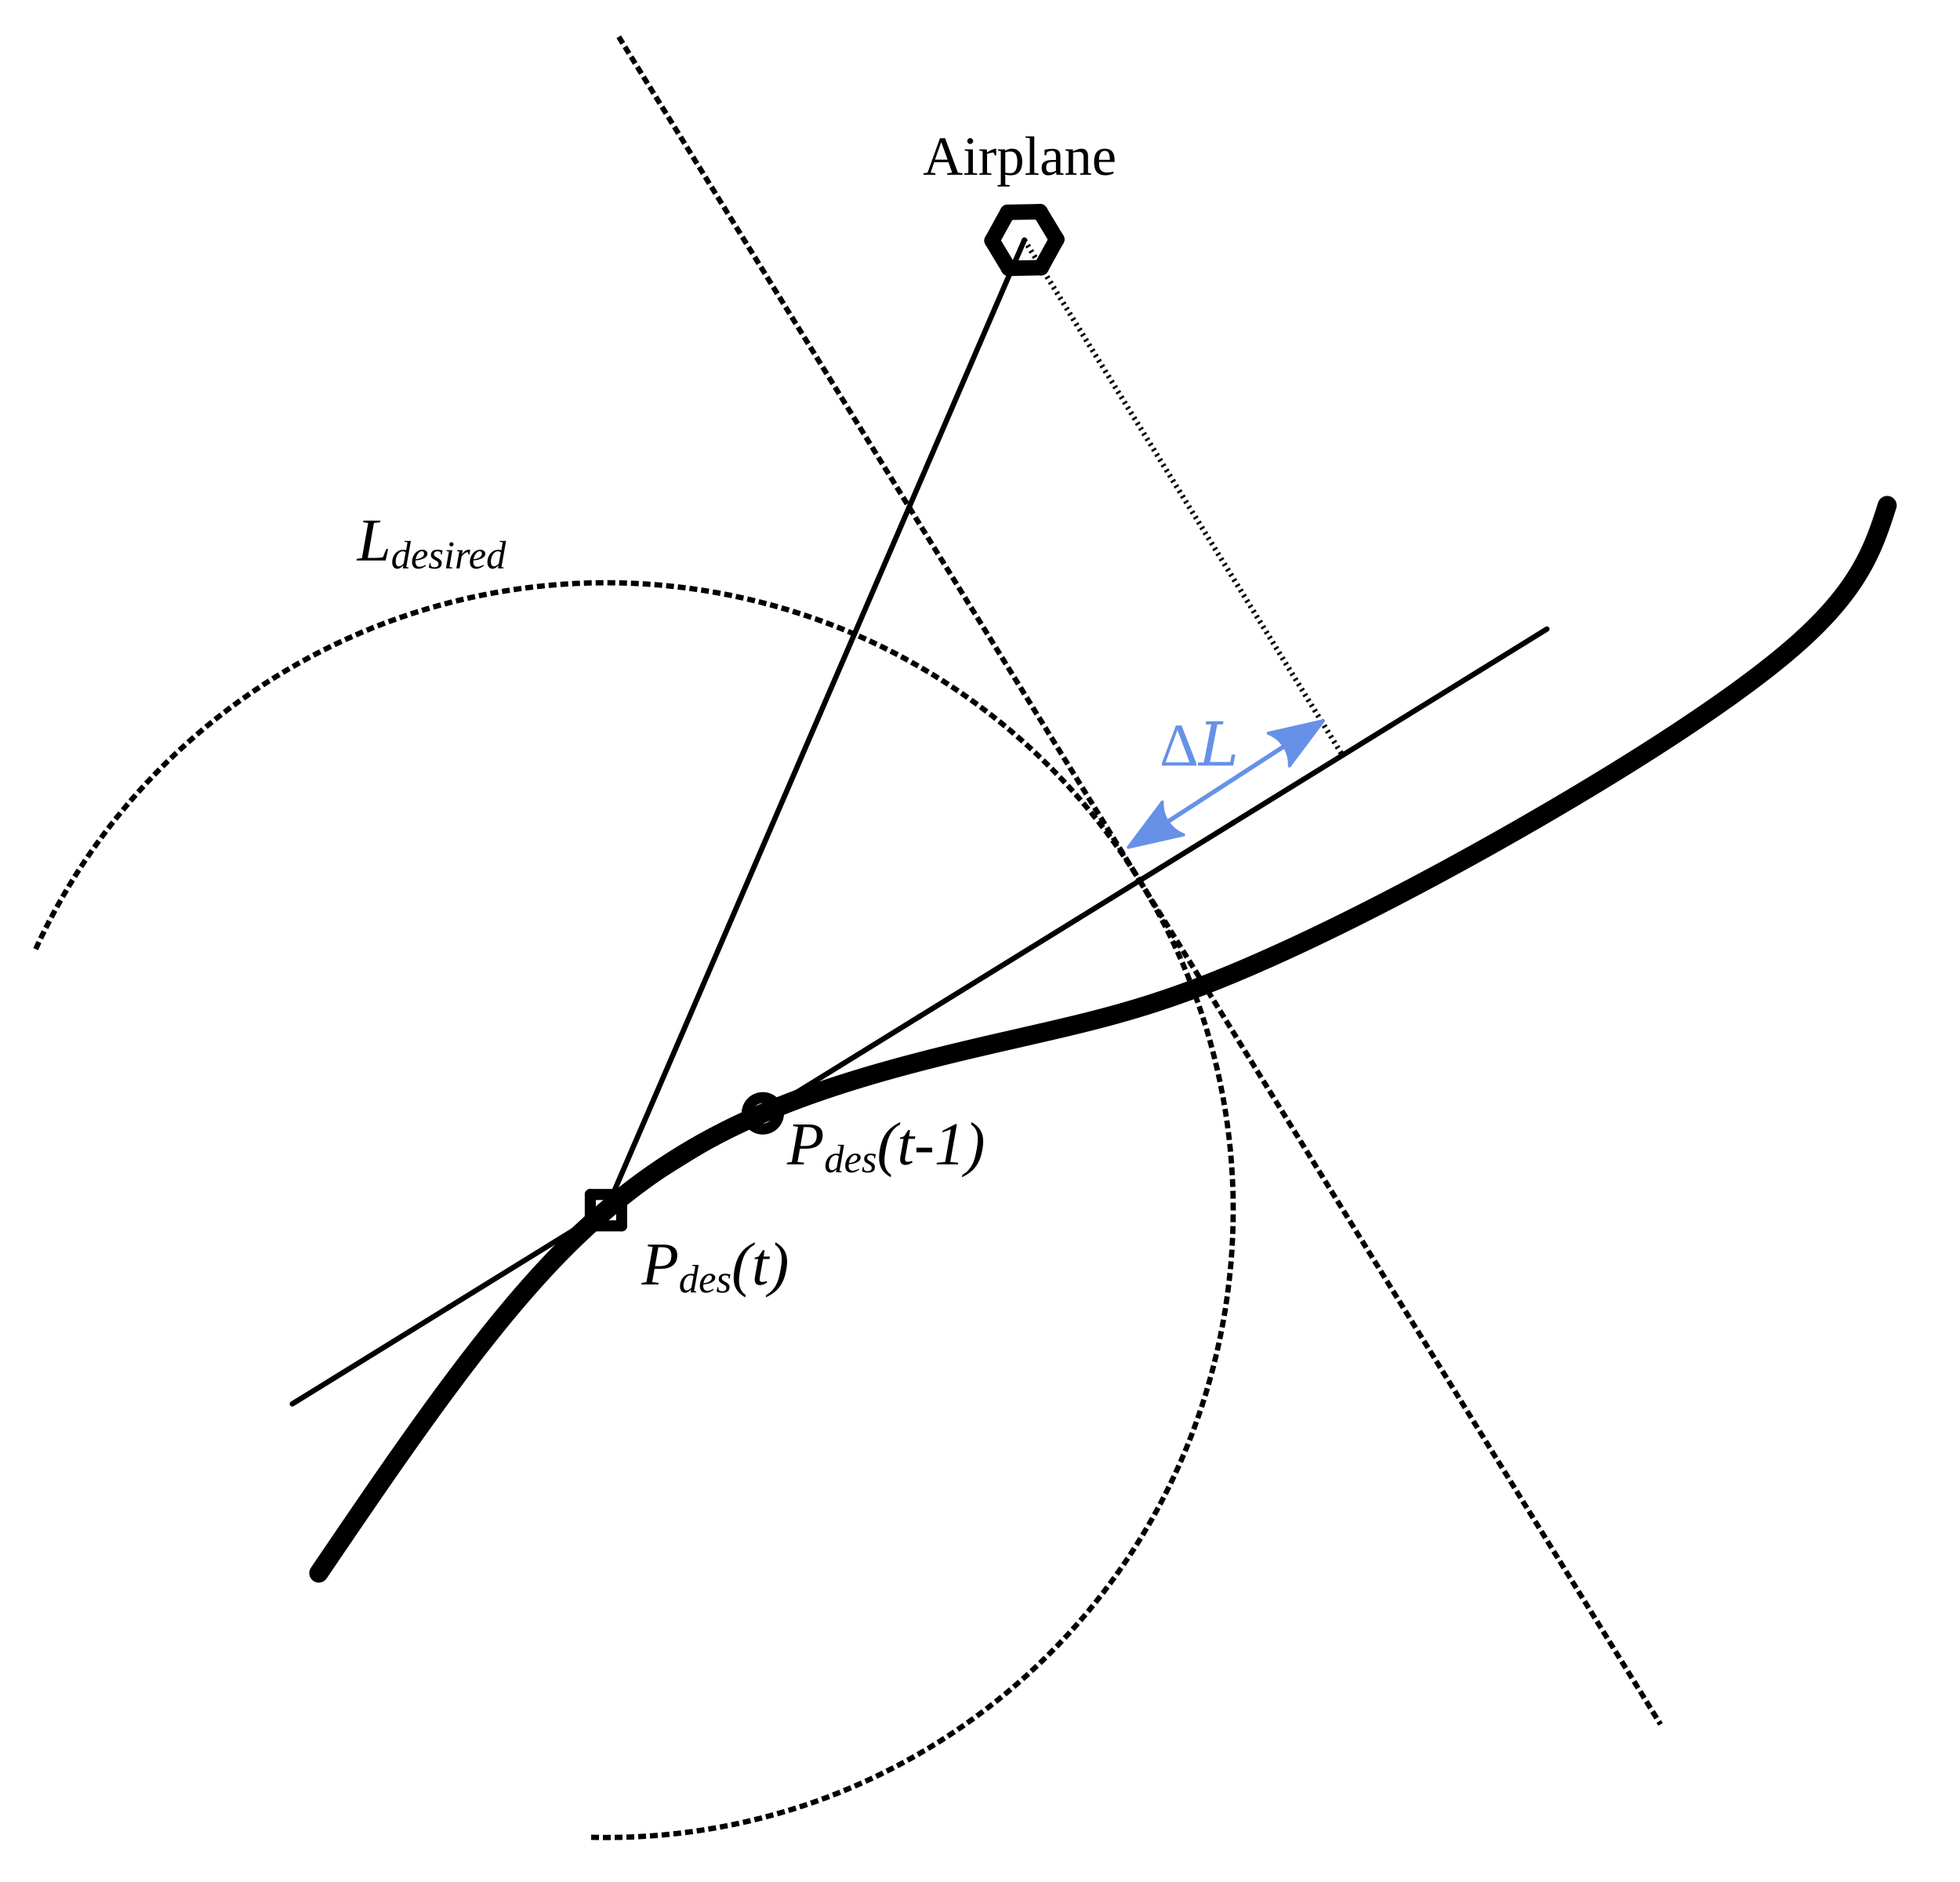
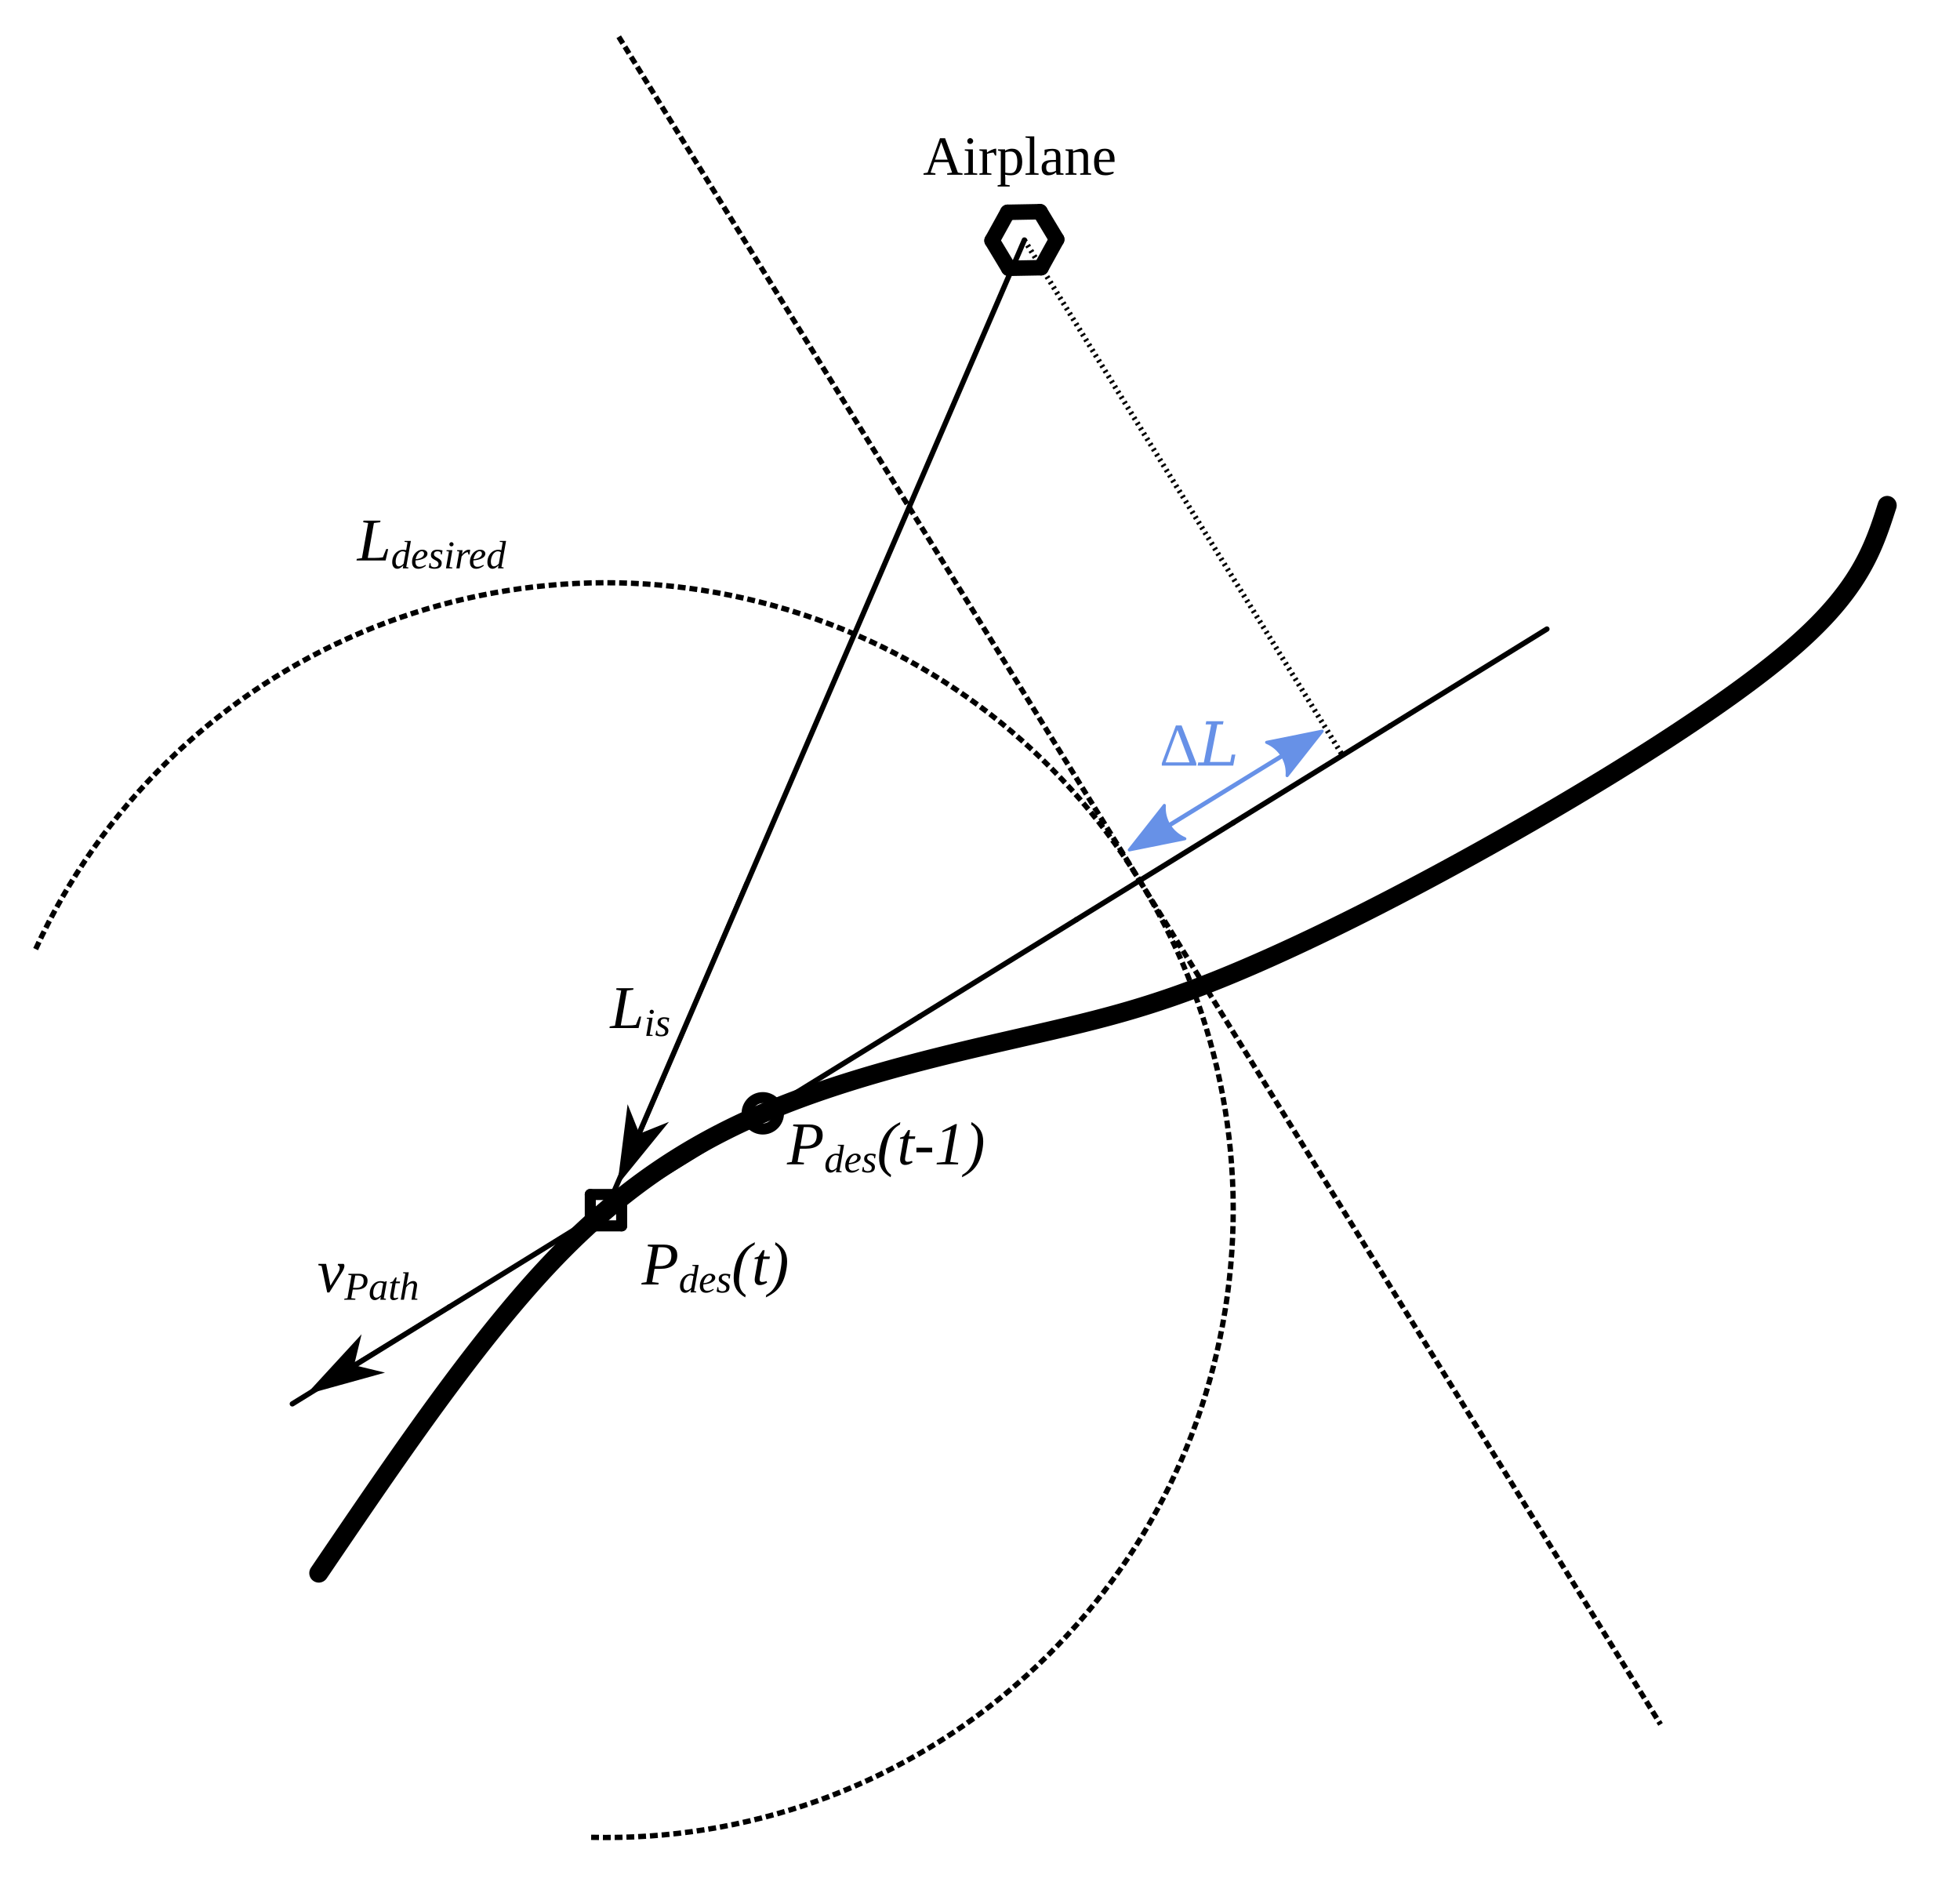
<svg xmlns="http://www.w3.org/2000/svg" width="125mm" height="120mm" viewBox="0 0 442.913 425.197" id="svg2" version="1.1">
  <defs id="defs4">
+     <marker style="overflow:visible" id="marker5601" refX="0.0" refY="0.0" orient="auto">
+       <path transform="scale(0.8) translate(12.5,0)" style="fill-rule:evenodd;stroke:#000000;stroke-width:1pt;stroke-opacity:1;fill:#000000;fill-opacity:1" d="M 0.0,0.0 L 5.0,-5.0 L -12.5,0.0 L 5.0,5.0 L 0.0,0.0 z " id="path5603" />
+     </marker>
+     <marker orient="auto" refY="0.0" refX="0.0" id="Arrow1Lstart" style="overflow:visible">
+       <path id="path5083" d="M 0.0,0.0 L 5.0,-5.0 L -12.5,0.0 L 5.0,5.0 L 0.0,0.0 z " style="fill-rule:evenodd;stroke:#000000;stroke-width:1pt;stroke-opacity:1;fill:#000000;fill-opacity:1" transform="scale(0.8) translate(12.5,0)" />
+     </marker>
    <marker orient="auto" refY="0" refX="0" id="Arrow2Lend" style="overflow:visible">
      <path id="path6836" style="fill:#6791e7;fill-opacity:1;fill-rule:evenodd;stroke:#6791e7;stroke-width:0.625;stroke-linejoin:round;stroke-opacity:1" d="M 8.719,4.034 -2.207,0.016 8.719,-4.002 c -1.745,2.372 -1.735,5.617 -6e-7,8.035 z" transform="matrix(-1.1,0,0,-1.1,-1.1,0)" />
    </marker>
    <marker orient="auto" refY="0" refX="0" id="Arrow2Lstart" style="overflow:visible">
      <path id="path6833" style="fill:#6791e7;fill-opacity:1;fill-rule:evenodd;stroke:#6791e7;stroke-width:0.625;stroke-linejoin:round;stroke-opacity:1" d="M 8.719,4.034 -2.207,0.016 8.719,-4.002 c -1.745,2.372 -1.735,5.617 -6e-7,8.035 z" transform="matrix(1.1,0,0,1.1,1.1,0)" />
    </marker>
    <marker orient="auto" id="DistanceX" style="overflow:visible" refX="0" refY="0">
      <path id="path5026" d="M 3,-3 -3,3 M 0,-5 0,5" style="stroke:#000000;stroke-width:0.5" />
    </marker>
    <pattern id="Hatch" x="0" y="0" patternUnits="userSpaceOnUse" width="8" height="8">
      <path id="path5029" d="M8 4 l-4,4" stroke-width="0.25" stroke="#000000" linecap="square" />
      <path id="path5031" d="M6 2 l-4,4" stroke-width="0.25" stroke="#000000" linecap="square" />
      <path id="path5033" d="M4 0 l-4,4" stroke-width="0.25" stroke="#000000" linecap="square" />
    </pattern>
    <symbol id="*Model_Space" />
    <symbol id="*Paper_Space" />
    <symbol id="*Paper_Space0" />
    <marker orient="auto" id="DistanceX-4" style="overflow:visible" refX="0" refY="0">
      <path id="path5903" d="M 3,-3 -3,3 M 0,-5 0,5" style="stroke:#000000;stroke-width:0.5" />
    </marker>
    <pattern id="Hatch-1" x="0" y="0" patternUnits="userSpaceOnUse" width="8" height="8">
      <path id="path5906" d="M8 4 l-4,4" stroke-width="0.25" stroke="#000000" linecap="square" />
      <path id="path5908" d="M6 2 l-4,4" stroke-width="0.25" stroke="#000000" linecap="square" />
      <path id="path5910" d="M4 0 l-4,4" stroke-width="0.25" stroke="#000000" linecap="square" />
    </pattern>
    <symbol id="*Model_Space-3" />
    <symbol id="*Paper_Space-4" />
    <symbol id="*Paper_Space0-2" />
  </defs>
  <g id="layer1" transform="translate(0,-627.1654)">
    <g id="g6490" transform="translate(284.6343,-52.07489)">
      <g id="g5915" />
      <g id="g5917">
        <path id="path5919" d="m -212.598,1034.646 0.531,-0.782 0.531,-0.782 0.531,-0.782 0.531,-0.782 0.531,-0.782 0.531,-0.782 0.531,-0.781 0.531,-0.781 0.531,-0.781 0.531,-0.78 0.531,-0.78 0.531,-0.779 0.531,-0.779 0.531,-0.778 0.531,-0.777 0.531,-0.777 0.53,-0.776 0.53,-0.775 0.53,-0.774 0.53,-0.773 0.53,-0.772 0.53,-0.771 0.53,-0.77 0.53,-0.769 0.53,-0.768 0.53,-0.767 0.53,-0.766 0.53,-0.764 0.53,-0.763 0.53,-0.762 0.53,-0.76 0.53,-0.759 0.529,-0.757 0.529,-0.756 0.529,-0.754 0.529,-0.752 0.529,-0.751 0.529,-0.749 0.529,-0.747 0.529,-0.745 0.529,-0.744 0.529,-0.742 0.528,-0.74 0.528,-0.738 0.528,-0.736 0.528,-0.733 0.528,-0.731 0.528,-0.729 0.528,-0.727 0.528,-0.724 0.527,-0.722 0.527,-0.719 0.527,-0.717 0.527,-0.714 0.527,-0.712 0.527,-0.709 0.527,-0.707 0.526,-0.704 0.526,-0.701 0.526,-0.698 0.526,-0.695 0.526,-0.693 0.526,-0.69 0.525,-0.687 0.525,-0.684 0.525,-0.68 0.525,-0.677 0.525,-0.674 0.524,-0.671 0.524,-0.668 0.524,-0.664 0.524,-0.661 0.524,-0.657 0.524,-0.654 0.523,-0.651 0.523,-0.647 0.523,-0.643 0.523,-0.64 0.522,-0.636 0.522,-0.632 0.522,-0.628 0.522,-0.625 0.522,-0.621 0.521,-0.617 0.521,-0.613 0.521,-0.609 0.521,-0.605 0.52,-0.6 0.52,-0.596 0.52,-0.592 0.52,-0.588 0.519,-0.583 0.519,-0.579 0.519,-0.575 0.519,-0.57 0.518,-0.566 0.518,-0.561 0.518,-0.556 0.518,-0.552 0.517,-0.547 0.517,-0.542 0.517,-0.537 0.517,-0.533 0.516,-0.528 0.516,-0.523 0.516,-0.519 0.516,-0.514 0.515,-0.509 0.515,-0.505 0.515,-0.5 0.515,-0.496 0.515,-0.491 0.515,-0.487 0.515,-0.482 0.515,-0.478 0.514,-0.474 0.514,-0.469 0.514,-0.465 0.514,-0.461 0.514,-0.456 0.514,-0.452 0.514,-0.448 0.514,-0.444 0.514,-0.44 0.514,-0.436 0.514,-0.432 0.514,-0.428 0.514,-0.424 0.515,-0.42 0.515,-0.416 0.515,-0.412 0.515,-0.408 0.515,-0.404 0.515,-0.4 0.515,-0.397 0.516,-0.393 0.516,-0.389 0.516,-0.386 0.516,-0.382 0.516,-0.378 0.517,-0.375 0.517,-0.371 0.517,-0.368 0.518,-0.364 0.518,-0.361 0.518,-0.357 0.519,-0.354 0.519,-0.351 0.519,-0.347 0.52,-0.344 0.52,-0.341 0.52,-0.337 0.521,-0.334 0.521,-0.331 0.522,-0.328 0.522,-0.325 0.523,-0.322 0.523,-0.319 0.524,-0.316 0.524,-0.313 0.525,-0.31 0.525,-0.307 0.526,-0.304 0.526,-0.301 0.527,-0.298 0.528,-0.296 0.528,-0.293 0.529,-0.29 0.529,-0.287 0.53,-0.285 0.531,-0.282 0.531,-0.279 0.532,-0.277 0.533,-0.274 0.534,-0.272 0.534,-0.269 0.535,-0.267 0.536,-0.265 0.537,-0.262 0.537,-0.26 0.538,-0.257 0.539,-0.255 0.54,-0.253 0.541,-0.251 0.541,-0.249 0.542,-0.246 0.543,-0.244 0.544,-0.242 0.545,-0.24 0.546,-0.238 0.547,-0.236 0.548,-0.234 0.549,-0.232 0.55,-0.23 0.551,-0.228 0.552,-0.227 0.553,-0.225 0.554,-0.223 0.555,-0.221 0.556,-0.219 0.557,-0.218 0.558,-0.216 0.559,-0.215 0.56,-0.213 0.561,-0.211 0.562,-0.21 0.563,-0.208 0.564,-0.207 0.565,-0.205 0.566,-0.203 0.567,-0.202 0.567,-0.2 0.568,-0.199 0.569,-0.197 0.569,-0.196 0.57,-0.194 0.571,-0.193 0.571,-0.192 0.572,-0.19 0.572,-0.189 0.572,-0.187 0.573,-0.186 0.573,-0.184 0.573,-0.183 0.574,-0.182 0.574,-0.18 0.574,-0.179 0.574,-0.178 0.574,-0.176 0.574,-0.175 0.574,-0.174 0.574,-0.172 0.574,-0.171 0.574,-0.17 0.574,-0.169 0.574,-0.167 0.574,-0.166 0.573,-0.165 0.573,-0.164 0.573,-0.162 0.572,-0.161 0.572,-0.16 0.572,-0.159 0.571,-0.158 0.571,-0.156 0.57,-0.155 0.569,-0.154 0.569,-0.153 0.568,-0.152 0.567,-0.151 0.567,-0.15 0.566,-0.149 0.565,-0.148 0.564,-0.147 0.563,-0.146 0.562,-0.145 0.561,-0.144 0.56,-0.142 0.559,-0.141 0.558,-0.141 0.557,-0.14 0.556,-0.139 0.555,-0.138 0.553,-0.137 0.552,-0.136 0.551,-0.135 0.549,-0.134 0.548,-0.133 0.547,-0.132 0.545,-0.131 0.544,-0.13 0.542,-0.13 0.541,-0.129 0.539,-0.128 0.537,-0.127 0.535,-0.126 0.534,-0.125 0.532,-0.125 0.53,-0.124 0.528,-0.123 0.526,-0.122 0.524,-0.122 0.522,-0.121 0.52,-0.12 0.518,-0.12 0.516,-0.119 0.514,-0.118 0.512,-0.117 0.51,-0.117 0.508,-0.116 0.505,-0.116 0.503,-0.115 0.501,-0.114 0.498,-0.114 0.496,-0.113 0.493,-0.113 0.491,-0.112 0.488,-0.111 0.486,-0.111 0.483,-0.11 0.48,-0.11 0.478,-0.109 0.475,-0.109 0.472,-0.108 0.469,-0.108 0.467,-0.107 0.464,-0.107 0.461,-0.107 0.459,-0.106 0.456,-0.106 0.454,-0.106 0.452,-0.105 0.45,-0.105 0.447,-0.105 0.445,-0.105 0.443,-0.104 0.441,-0.104 0.439,-0.104 0.437,-0.104 0.435,-0.104 0.433,-0.104 0.432,-0.104 0.43,-0.104 0.428,-0.104 0.427,-0.104 0.425,-0.104 0.424,-0.105 0.422,-0.105 0.421,-0.105 0.42,-0.105 0.419,-0.105 0.417,-0.106 0.416,-0.106 0.415,-0.106 0.414,-0.107 0.413,-0.107 0.412,-0.108 0.412,-0.108 0.411,-0.108 0.41,-0.109 0.409,-0.109 0.409,-0.11 0.408,-0.111 0.408,-0.111 0.407,-0.112 0.407,-0.113 0.407,-0.113 0.407,-0.114 0.406,-0.115 0.406,-0.115 0.406,-0.116 0.406,-0.117 0.406,-0.118 0.406,-0.119 0.406,-0.12 0.407,-0.121 0.407,-0.122 0.407,-0.123 0.408,-0.124 0.408,-0.125 0.409,-0.126 0.409,-0.127 0.41,-0.128 0.41,-0.129 0.411,-0.131 0.412,-0.132 0.413,-0.133 0.414,-0.134 0.415,-0.136 0.416,-0.137 0.417,-0.138 0.418,-0.14 0.419,-0.141 0.42,-0.142 0.422,-0.144 0.423,-0.145 0.425,-0.147 0.426,-0.149 0.428,-0.15 0.429,-0.152 0.431,-0.153 0.433,-0.155 0.434,-0.157 0.436,-0.158 0.438,-0.16 0.44,-0.162 0.442,-0.164 0.444,-0.166 0.446,-0.167 0.448,-0.169 0.451,-0.171 0.453,-0.173 0.455,-0.175 0.458,-0.177 0.46,-0.179 0.463,-0.181 0.465,-0.183 0.468,-0.185 0.471,-0.188 0.473,-0.19 0.476,-0.192 0.479,-0.194 0.482,-0.196 0.485,-0.199 0.488,-0.201 0.491,-0.203 0.494,-0.206 0.497,-0.208 0.5,-0.21 0.503,-0.212 0.506,-0.215 0.509,-0.217 0.512,-0.219 0.515,-0.221 0.518,-0.224 0.521,-0.226 0.524,-0.228 0.526,-0.23 0.529,-0.233 0.532,-0.235 0.535,-0.237 0.538,-0.239 0.54,-0.241 0.543,-0.244 0.546,-0.246 0.549,-0.248 0.551,-0.25 0.554,-0.252 0.557,-0.255 0.559,-0.257 0.562,-0.259 0.565,-0.261 0.567,-0.263 0.57,-0.265 0.573,-0.268 0.575,-0.27 0.578,-0.272 0.58,-0.274 0.583,-0.276 0.585,-0.278 0.588,-0.28 0.591,-0.282 0.593,-0.285 0.595,-0.287 0.598,-0.289 0.6,-0.291 0.603,-0.293 0.605,-0.295 0.608,-0.297 0.61,-0.299 0.612,-0.301 0.615,-0.303 0.617,-0.305 0.619,-0.307 0.622,-0.31 0.624,-0.312 0.626,-0.314 0.629,-0.316 0.631,-0.318 0.633,-0.32 0.635,-0.322 0.638,-0.324 0.64,-0.326 0.642,-0.328 0.644,-0.33 0.646,-0.332 0.648,-0.334 0.65,-0.336 0.653,-0.338 0.655,-0.34 0.657,-0.342 0.659,-0.344 0.661,-0.346 0.663,-0.347 0.665,-0.349 0.667,-0.351 0.669,-0.353 0.671,-0.355 0.673,-0.357 0.675,-0.359 0.677,-0.361 0.679,-0.363 0.681,-0.365 0.682,-0.367 0.684,-0.369 0.686,-0.371 0.688,-0.372 0.69,-0.374 0.692,-0.376 0.693,-0.378 0.695,-0.38 0.697,-0.382 0.699,-0.384 0.701,-0.385 0.702,-0.387 0.704,-0.389 0.706,-0.391 0.707,-0.393 0.709,-0.395 0.711,-0.396 0.712,-0.398 0.714,-0.4 0.716,-0.402 0.717,-0.404 0.719,-0.406 0.72,-0.407 0.722,-0.409 0.723,-0.411 0.724,-0.412 0.726,-0.414 0.727,-0.416 0.728,-0.417 0.729,-0.419 0.73,-0.42 0.73,-0.422 0.731,-0.423 0.732,-0.424 0.732,-0.426 0.733,-0.427 0.733,-0.428 0.733,-0.429 0.734,-0.431 0.734,-0.432 0.734,-0.433 0.734,-0.434 0.734,-0.435 0.733,-0.436 0.733,-0.437 0.733,-0.438 0.732,-0.439 0.732,-0.439 0.731,-0.44 0.73,-0.441 0.73,-0.442 0.729,-0.442 0.728,-0.443 0.727,-0.443 0.725,-0.444 0.724,-0.444 0.723,-0.445 0.721,-0.445 0.72,-0.446 0.718,-0.446 0.717,-0.446 0.715,-0.447 0.713,-0.447 0.711,-0.447 0.709,-0.447 0.707,-0.447 0.705,-0.447 0.703,-0.447 0.7,-0.447 0.698,-0.447 0.695,-0.447 0.693,-0.447 0.69,-0.447 0.687,-0.447 0.684,-0.447 0.682,-0.446 0.678,-0.446 0.675,-0.446 0.672,-0.445 0.669,-0.445 0.666,-0.444 0.662,-0.444 0.659,-0.443 0.655,-0.443 0.651,-0.442 0.647,-0.441 0.644,-0.441 0.64,-0.44 0.636,-0.439 0.631,-0.438 0.627,-0.437 0.623,-0.436 0.619,-0.435 0.614,-0.434 0.61,-0.433 0.605,-0.432 0.6,-0.431 0.595,-0.43 0.59,-0.429 0.585,-0.428 0.58,-0.426 0.575,-0.425 0.57,-0.424 0.565,-0.422 0.559,-0.421 0.554,-0.42 0.548,-0.418 0.543,-0.417 0.537,-0.415 0.531,-0.413 0.525,-0.412 0.519,-0.41 0.513,-0.408 0.507,-0.407 0.501,-0.405 0.494,-0.403 0.488,-0.401 0.481,-0.399 0.475,-0.397 0.468,-0.395 0.461,-0.393 0.454,-0.391 0.448,-0.389 0.441,-0.387 0.434,-0.385 0.427,-0.382 0.42,-0.38 0.413,-0.378 0.406,-0.376 0.4,-0.374 0.393,-0.372 0.387,-0.37 0.38,-0.368 0.374,-0.366 0.368,-0.364 0.362,-0.362 0.356,-0.361 0.35,-0.359 0.344,-0.357 0.338,-0.355 0.332,-0.353 0.326,-0.351 0.32,-0.35 0.315,-0.348 0.309,-0.346 0.304,-0.345 0.298,-0.343 0.293,-0.341 0.288,-0.34 0.282,-0.338 0.277,-0.336 0.272,-0.335 0.267,-0.333 0.262,-0.332 0.257,-0.33 0.253,-0.329 0.248,-0.327 0.243,-0.326 0.239,-0.325 0.234,-0.323 0.23,-0.322 0.225,-0.32 0.221,-0.319 0.217,-0.318 0.213,-0.317 0.208,-0.315 0.204,-0.314 0.201,-0.313 0.197,-0.312 0.193,-0.31 0.189,-0.309 0.185,-0.308 0.182,-0.307 0.178,-0.306 0.175,-0.305 0.171,-0.304 0.168,-0.303 0.165,-0.302 0.162,-0.301 0.158,-0.3 0.155,-0.299 0.152,-0.298 0.149,-0.297 0.147,-0.296 0.144,-0.295 0.141,-0.295 0.138,-0.294 0.136,-0.293 0.133,-0.292 0.131,-0.291 0.129,-0.291 0.126,-0.29 0.124,-0.289 0.122,-0.289 0.12,-0.288 0.118,-0.287 0.116,-0.287 0.114,-0.286 0.112,-0.286 0.11,-0.285 0.109,-0.285 0.107,-0.284 0.106,-0.284 0.104,-0.283 0.103,-0.283 0.101,-0.282 0.1,-0.282 0.099,-0.282 0.098,-0.281 0.097,-0.281 0.096,-0.281 0.095,-0.28 0.094,-0.28 0.093,-0.28 0.093,-0.28 0.092,-0.279 0.091,-0.279 0.091,-0.279 0.091,-0.279 0.09,-0.279 0.09,-0.279 0.09,-0.279 0.09,-0.279 0.09,-0.279" style="fill:none;stroke:#000000;stroke-width:4.3;stroke-linecap:round" />
        <path id="path5921" d="m -108.717,930.769 a 3.543,3.543 0 1 0 -7.087,0 3.543,3.543 0 1 0 7.087,0 z" style="fill:none;stroke:#000000;stroke-width:2.5;stroke-linecap:round" />
        <path id="path5923" d="m -151.242,956.194 7.087,0" style="fill:none;stroke:#000000;stroke-width:2.5;stroke-linecap:round" />
        <path id="path5925" d="m -144.156,956.194 0,-7.087" style="fill:none;stroke:#000000;stroke-width:2.5;stroke-linecap:round" />
        <path id="path5927" d="m -144.156,949.107 -7.087,0" style="fill:none;stroke:#000000;stroke-width:2.5;stroke-linecap:round" />
        <path id="path5929" d="m -151.242,949.107 0,7.087" style="fill:none;stroke:#000000;stroke-width:2.5;stroke-linecap:round" />
        <path id="path5931" d="m -147.699,952.651 35.438,-21.882" style="fill:none;stroke:#000000;stroke-width:1.2;stroke-linecap:round" />
        <path id="path5933" d="m -112.261,930.769 35.438,-21.882" style="fill:none;stroke:#000000;stroke-width:1.2;stroke-linecap:round" />
        <path id="path5935" d="m -76.822,908.887 35.438,-21.882" style="fill:none;stroke:#000000;stroke-width:1.2;stroke-linecap:round" />
        <path id="path5937" d="M -41.384,887.005 -5.946,865.123" style="fill:none;stroke:#000000;stroke-width:1.2;stroke-linecap:round" />
        <path id="path5939" d="M -5.946,865.123 29.493,843.242" style="fill:none;stroke:#000000;stroke-width:1.2;stroke-linecap:round" />
        <path id="path5941" d="M 29.493,843.242 64.931,821.36" style="fill:none;stroke:#000000;stroke-width:1.2;stroke-linecap:round" />
        <path id="path5943" d="m -183.137,974.532 35.438,-21.882" style="fill:none;stroke:#000000;stroke-width:1.2;stroke-linecap:round" />
        <path id="path5945" d="m -218.576,996.414 35.438,-21.882" style="fill:none;stroke:#000000;stroke-width:1.2;stroke-linecap:round" />
        <path id="path5947" d="M -151.049,1094.343 A 141.732,141.732 0 1 0 -276.576,893.669" style="fill:none;stroke:#000000;stroke-width:1.2;stroke-dasharray:1.772, 0.886" />
        <path id="path5949" d="M -27.103,878.188 90.609,1068.827" style="fill:none;stroke:#000000;stroke-width:1.2;stroke-dasharray:1.772, 0.886" />
        <path id="path5951" d="M -144.816,687.548 -27.103,878.188" style="fill:none;stroke:#000000;stroke-width:1.2;stroke-dasharray:1.772, 0.886" />
        <path id="path5953" d="m -45.847,733.328 -3.77,-6.256" style="fill:none;stroke:#000000;stroke-width:3.5;stroke-linecap:round" />
        <path id="path5955" d="m -49.616,727.072 -7.303,0.136" style="fill:none;stroke:#000000;stroke-width:3.5;stroke-linecap:round" />
        <path id="path5957" d="m -56.919,727.208 -3.533,6.393" style="fill:none;stroke:#000000;stroke-width:3.5;stroke-linecap:round" />
        <path id="path5959" d="m -60.453,733.601 3.77,6.256" style="fill:none;stroke:#000000;stroke-width:3.5;stroke-linecap:round" />
        <path id="path5961" d="m -56.683,739.857 7.303,-0.136" style="fill:none;stroke:#000000;stroke-width:3.5;stroke-linecap:round" />
        <path id="path5963" d="m -49.38,739.721 3.533,-6.393" style="fill:none;stroke:#000000;stroke-width:3.5;stroke-linecap:round" />
        <path id="path5965" d="M -53.15,733.465 -147.699,952.651" style="fill:none;stroke:#000000;stroke-width:1.2;stroke-linecap:round" />
        <path id="path5967" d="M -53.15,733.465 18.735,849.884" style="fill:none;stroke:#000000;stroke-width:1.2;stroke-dasharray:0.5, 0.886" />
      </g>
      <g id="g5969" />
      <g id="g5971" />
      <g id="g5973" />
      <g id="g5975" />
      <g id="g5977" />
      <g id="g5979" />
      <g id="g5981" />
      <g id="g5983" />
      <g id="g5985" />
      <g id="g5987" />
      <g id="g5989" />
      <g id="g5991" />
      <g id="g5993" />
      <g id="g5995" />
      <g id="g5997" />
      <g id="g5999" />
      <g id="g6001" />
      <g id="g6003" />
      <g id="g6005" />
      <g id="g6007" />
      <g id="g6009" />
      <g id="g6011" />
      <g id="g6013" />
      <g id="g6015" />
      <g id="g6017" />
      <g id="g6019" />
      <g id="g6021" />
      <g id="g6023" />
      <g id="g6025" />
      <g id="g6027" />
      <g id="g6029" />
      <g id="g6031" />
      <g id="g6033" />
      <g id="g6035" />
      <g id="g6037" />
      <g id="g6039" />
      <g id="g6041" />
      <g id="g6043" />
      <g id="g6045" />
      <g id="g6047" />
      <g id="g6049" />
      <g id="g6051" />
      <g id="g6053" />
      <g id="g6055" />
      <g id="g6057" />
      <g id="g6059" />
      <g id="g6061" />
      <g id="g6063" />
      <g id="g6065" />
      <g id="g6067" />
      <g id="g6069" />
      <g id="g6071" />
      <g id="g6073" />
      <g id="g6075" />
      <g id="g6077" />
      <g id="g6079" />
      <g id="g6081" />
      <g id="g6083" />
      <g id="g6085" />
      <g id="g6087" />
      <g id="g6089" />
      <g id="g6091" />
      <g id="g6093" />
      <g id="g6095" />
      <g id="g6097" />
      <g id="g6099" />
      <g id="g6101" />
      <g id="g6103" />
      <g id="g6105" />
      <g id="g6107" />
      <g id="g6109" />
      <g id="g6111" />
      <g id="g6113" />
      <g id="g6115" />
      <g id="g6117" />
      <g id="g6119" />
      <g id="g6121" />
      <g id="g6123" />
      <g id="g6125" />
      <g id="g6127" />
      <g id="g6129" />
      <g id="g6131" />
      <g id="g6133" />
      <g id="g6135" />
      <g id="g6137" />
      <g id="g6139" />
      <g id="g6141" />
      <g id="g6143" />
      <g id="g6145" />
      <g id="g6147" />
      <g id="g6149" />
      <g id="g6151" />
      <g id="g6153" />
      <g id="g6155" />
      <g id="g6157" />
      <g id="g6159" />
      <g id="g6161" />
      <g id="g6163" />
      <g id="g6165" />
      <g id="g6167" />
      <g id="g6169" />
      <g id="g6171" />
      <g id="g6173" />
      <g id="g6175" />
      <g id="g6177" />
      <g id="g6179" />
      <g id="g6181" />
      <g id="g6183" />
      <g id="g6185" />
      <g id="g6187" />
      <g id="g6189" />
      <g id="g6191" />
      <g id="g6193" />
      <g id="g6195" />
      <g id="g6197" />
      <g id="g6199" />
      <g id="g6201" />
      <g id="g6203" />
      <g id="g6205" />
      <g id="g6207" />
      <g id="g6209" />
      <g id="g6211" />
      <g id="g6213" />
      <g id="g6215" />
      <g id="g6217" />
      <g id="g6219" />
      <g id="g6221" />
      <g id="g6223" />
      <g id="g6225" />
      <g id="g6227" />
      <g id="g6229" />
      <g id="g6231" />
      <g id="g6233" />
      <g id="g6235" />
      <g id="g6237" />
      <g id="g6239" />
      <g id="g6241" />
      <g id="g6243" />
      <g id="g6245" />
      <g id="g6247" />
      <g id="g6249" />
      <g id="g6251" />
      <g id="g6253" />
      <g id="g6255" />
      <g id="g6257" />
      <g id="g6259" />
      <g id="g6261" />
      <g id="g6263" />
      <g id="g6265" />
      <g id="g6267" />
      <g id="g6269" />
      <g id="g6271" />
      <g id="g6273" />
      <g id="g6275" />
      <g id="g6277" />
      <g id="g6279" />
      <g id="g6281" />
      <g id="g6283" />
      <g id="g6285" />
      <g id="g6287" />
      <g id="g6289" />
      <g id="g6291" />
      <g id="g6293" />
      <g id="g6295" />
      <g id="g6297" />
      <g id="g6299" />
      <g id="g6301" />
      <g id="g6303" />
      <g id="g6305" />
      <g id="g6307" />
      <g id="g6309" />
      <g id="g6311" />
      <g id="g6313" />
      <g id="g6315" />
      <g id="g6317" />
      <g id="g6319" />
      <g id="g6321" />
      <g id="g6323" />
      <g id="g6325" />
      <g id="g6327" />
      <g id="g6329" />
      <g id="g6331" />
      <g id="g6333" />
      <g id="g6335" />
      <g id="g6337" />
      <g id="g6339" />
      <g id="g6341" />
      <g id="g6343" />
      <g id="g6345" />
      <g id="g6347" />
      <g id="g6349" />
      <g id="g6351" />
      <g id="g6353" />
      <g id="g6355" />
      <g id="g6357" />
      <g id="g6359" />
      <g id="g6361" />
      <g id="g6363" />
      <g id="g6365" />
      <g id="g6367" />
      <g id="g6369" />
      <g id="g6371" />
      <g id="g6373" />
      <g id="g6375" />
      <g id="g6377" />
      <g id="g6379" />
      <g id="g6381" />
      <g id="g6383" />
      <g id="g6385" />
      <g id="g6387" />
      <g id="g6389" />
      <g id="g6391" />
      <g id="g6393" />
      <g id="g6395" />
      <g id="g6397" />
      <g id="g6399" />
      <g id="g6401" />
      <g id="g6403" />
      <g id="g6405" />
      <g id="g6407" />
      <g id="g6409" />
      <g id="g6411" />
      <g id="g6413" />
      <g id="g6415" />
      <g id="g6417" />
      <g id="g6419" />
      <g id="g6421" />
      <g id="g6423" />
      <g id="g6425" />
      <g id="g6427" />
      <g id="g6429" />
      <g id="g6431" />
      <g id="g6433" />
      <g id="g6435" />
      <g id="g6437" />
      <g id="g6439" />
      <g id="g6441" />
      <g id="g6443" />
      <g id="g6445" />
      <g id="g6447" />
      <g id="g6449" />
      <g id="g6451" />
      <g id="g6453" />
      <g id="g6455" />
      <g id="g6457" />
      <g id="g6459" />
      <g id="g6461" />
      <g id="g6463" />
      <g id="g6465" />
      <g id="g6467" />
      <g id="g6469" />
      <g id="g6471" />
      <g id="g6473" />
      <g id="g6475" />
    </g>
    <text xml:space="preserve" style="font-style:normal;font-weight:normal;font-size:12.5px;line-height:125%;font-family:sans-serif;letter-spacing:0px;word-spacing:0px;fill:#000000;fill-opacity:1;stroke:none;stroke-width:1px;stroke-linecap:butt;stroke-linejoin:miter;stroke-opacity:1" x="208.571" y="666.648" id="text6785">
      <tspan id="tspan6787" x="208.571" y="666.648" style="font-style:normal;font-variant:normal;font-weight:normal;font-stretch:normal;font-family:'Times New Roman';-inkscape-font-specification:'Times New Roman, '">Airplane</tspan>
    </text>
    <text xml:space="preserve" style="font-style:normal;font-weight:normal;font-size:13.75px;line-height:125%;font-family:sans-serif;letter-spacing:0px;word-spacing:0px;fill:#000000;fill-opacity:1;stroke:none;stroke-width:1px;stroke-linecap:butt;stroke-linejoin:miter;stroke-opacity:1" x="80.714" y="753.791" id="text6789">
      <tspan id="tspan6791" x="80.714" y="753.791" style="font-style:italic;font-variant:normal;font-weight:normal;font-stretch:normal;font-family:'Times New Roman';-inkscape-font-specification:'Times New Roman,  Italic'">L<tspan style="font-style:italic;font-variant:normal;font-weight:normal;font-stretch:normal;font-size:65%;font-family:'Times New Roman';-inkscape-font-specification:'Times New Roman,  Italic';baseline-shift:sub" id="tspan6793">desired</tspan>
      </tspan>
    </text>
    <text xml:space="preserve" style="font-style:italic;font-variant:normal;font-weight:normal;font-stretch:normal;font-size:13.75px;line-height:125%;font-family:'Times New Roman';-inkscape-font-specification:'Times New Roman,  Italic';letter-spacing:0px;word-spacing:0px;fill:#000000;fill-opacity:1;stroke:none;stroke-width:1px;stroke-linecap:butt;stroke-linejoin:miter;stroke-opacity:1" x="145" y="917.362" id="text6795">
      <tspan id="tspan6797" x="145" y="917.362">P<tspan style="font-style:italic;font-variant:normal;font-weight:normal;font-stretch:normal;font-size:65%;font-family:'Times New Roman';-inkscape-font-specification:'Times New Roman,  Italic';baseline-shift:sub" id="tspan6799">des</tspan>(t)</tspan>
    </text>
    <text xml:space="preserve" style="font-style:italic;font-variant:normal;font-weight:normal;font-stretch:normal;font-size:13.75px;line-height:125%;font-family:'Times New Roman';-inkscape-font-specification:'Times New Roman,  Italic';letter-spacing:0px;word-spacing:0px;fill:#000000;fill-opacity:1;stroke:none;stroke-width:1px;stroke-linecap:butt;stroke-linejoin:miter;stroke-opacity:1" x="177.857" y="890.219" id="text6801">
      <tspan id="tspan6803" x="177.857" y="890.219">P<tspan style="font-style:italic;font-variant:normal;font-weight:normal;font-stretch:normal;font-size:65%;font-family:'Times New Roman';-inkscape-font-specification:'Times New Roman,  Italic';baseline-shift:sub" id="tspan6805">des</tspan>(t-1)</tspan>
    </text>
-     <path style="fill:none;fill-rule:evenodd;stroke:#6791e7;stroke-width:1px;stroke-linecap:butt;stroke-linejoin:miter;stroke-opacity:1;marker-start:url(#Arrow2Lstart);marker-end:url(#Arrow2Lend)" d="m 297.957,790.728 -41.873,27.135" id="path6807" />
+     <path style="fill:none;fill-rule:evenodd;stroke:#6791e7;stroke-width:1px;stroke-linecap:butt;stroke-linejoin:miter;stroke-opacity:1;marker-start:url(#Arrow2Lstart);marker-end:url(#Arrow2Lend)" d="m 297.656,793.061 -41.342,25.417" id="path6807" />
    <text xml:space="preserve" style="font-style:normal;font-variant:normal;font-weight:normal;font-stretch:normal;font-size:13.75px;line-height:125%;font-family:'Times New Roman';-inkscape-font-specification:'Times New Roman, ';letter-spacing:0px;word-spacing:0px;fill:#6791e7;fill-opacity:1;stroke:none;stroke-width:1px;stroke-linecap:butt;stroke-linejoin:miter;stroke-opacity:1" x="262.012" y="800.142" id="text7561">
      <tspan id="tspan7563" x="262.012" y="800.142">Δ𝐿</tspan>
    </text>
+     <path style="fill:none;fill-rule:evenodd;stroke:#000000;stroke-width:1px;stroke-linecap:butt;stroke-linejoin:miter;stroke-opacity:1;marker-start:url(#Arrow1Lstart)" d="m 140.263,893.189 28.537,-66.67" id="path5075" />
+     <text xml:space="preserve" style="font-style:italic;font-variant:normal;font-weight:normal;font-stretch:normal;font-size:13.75px;line-height:125%;font-family:'Times New Roman';-inkscape-font-specification:'Times New Roman,  Italic';letter-spacing:0px;word-spacing:0px;fill:#000000;fill-opacity:1;stroke:none;stroke-width:1px;stroke-linecap:butt;stroke-linejoin:miter;stroke-opacity:1" x="137.886" y="859.423" id="text5581">
+       <tspan id="tspan5583" x="137.886" y="859.423">L<tspan style="font-style:italic;font-variant:normal;font-weight:normal;font-stretch:normal;font-size:65%;font-family:'Times New Roman';-inkscape-font-specification:'Times New Roman,  Italic';baseline-shift:sub" id="tspan5585">is</tspan>
+       </tspan>
+     </text>
+     <text xml:space="preserve" style="font-style:italic;font-variant:normal;font-weight:normal;font-stretch:normal;font-size:13.75px;line-height:125%;font-family:'Times New Roman';-inkscape-font-specification:'Times New Roman,  Italic';letter-spacing:0px;word-spacing:0px;fill:#000000;fill-opacity:1;stroke:none;stroke-width:1px;stroke-linecap:butt;stroke-linejoin:miter;stroke-opacity:1" x="71.721" y="919.022" id="text5587">
+       <tspan id="tspan5589" x="71.721" y="919.022">v<tspan style="font-style:italic;font-variant:normal;font-weight:normal;font-stretch:normal;font-size:65%;font-family:'Times New Roman';-inkscape-font-specification:'Times New Roman,  Italic';baseline-shift:sub" id="tspan5591">Path</tspan>
+       </tspan>
+     </text>
+     <path style="display:inline;fill:none;fill-rule:evenodd;stroke:#000000;stroke-width:1px;stroke-linecap:butt;stroke-linejoin:miter;stroke-opacity:1;marker-start:url(#marker5601)" d="M 70.845,941.204 108.938,917.921" id="path5593" />
  </g>
</svg>
